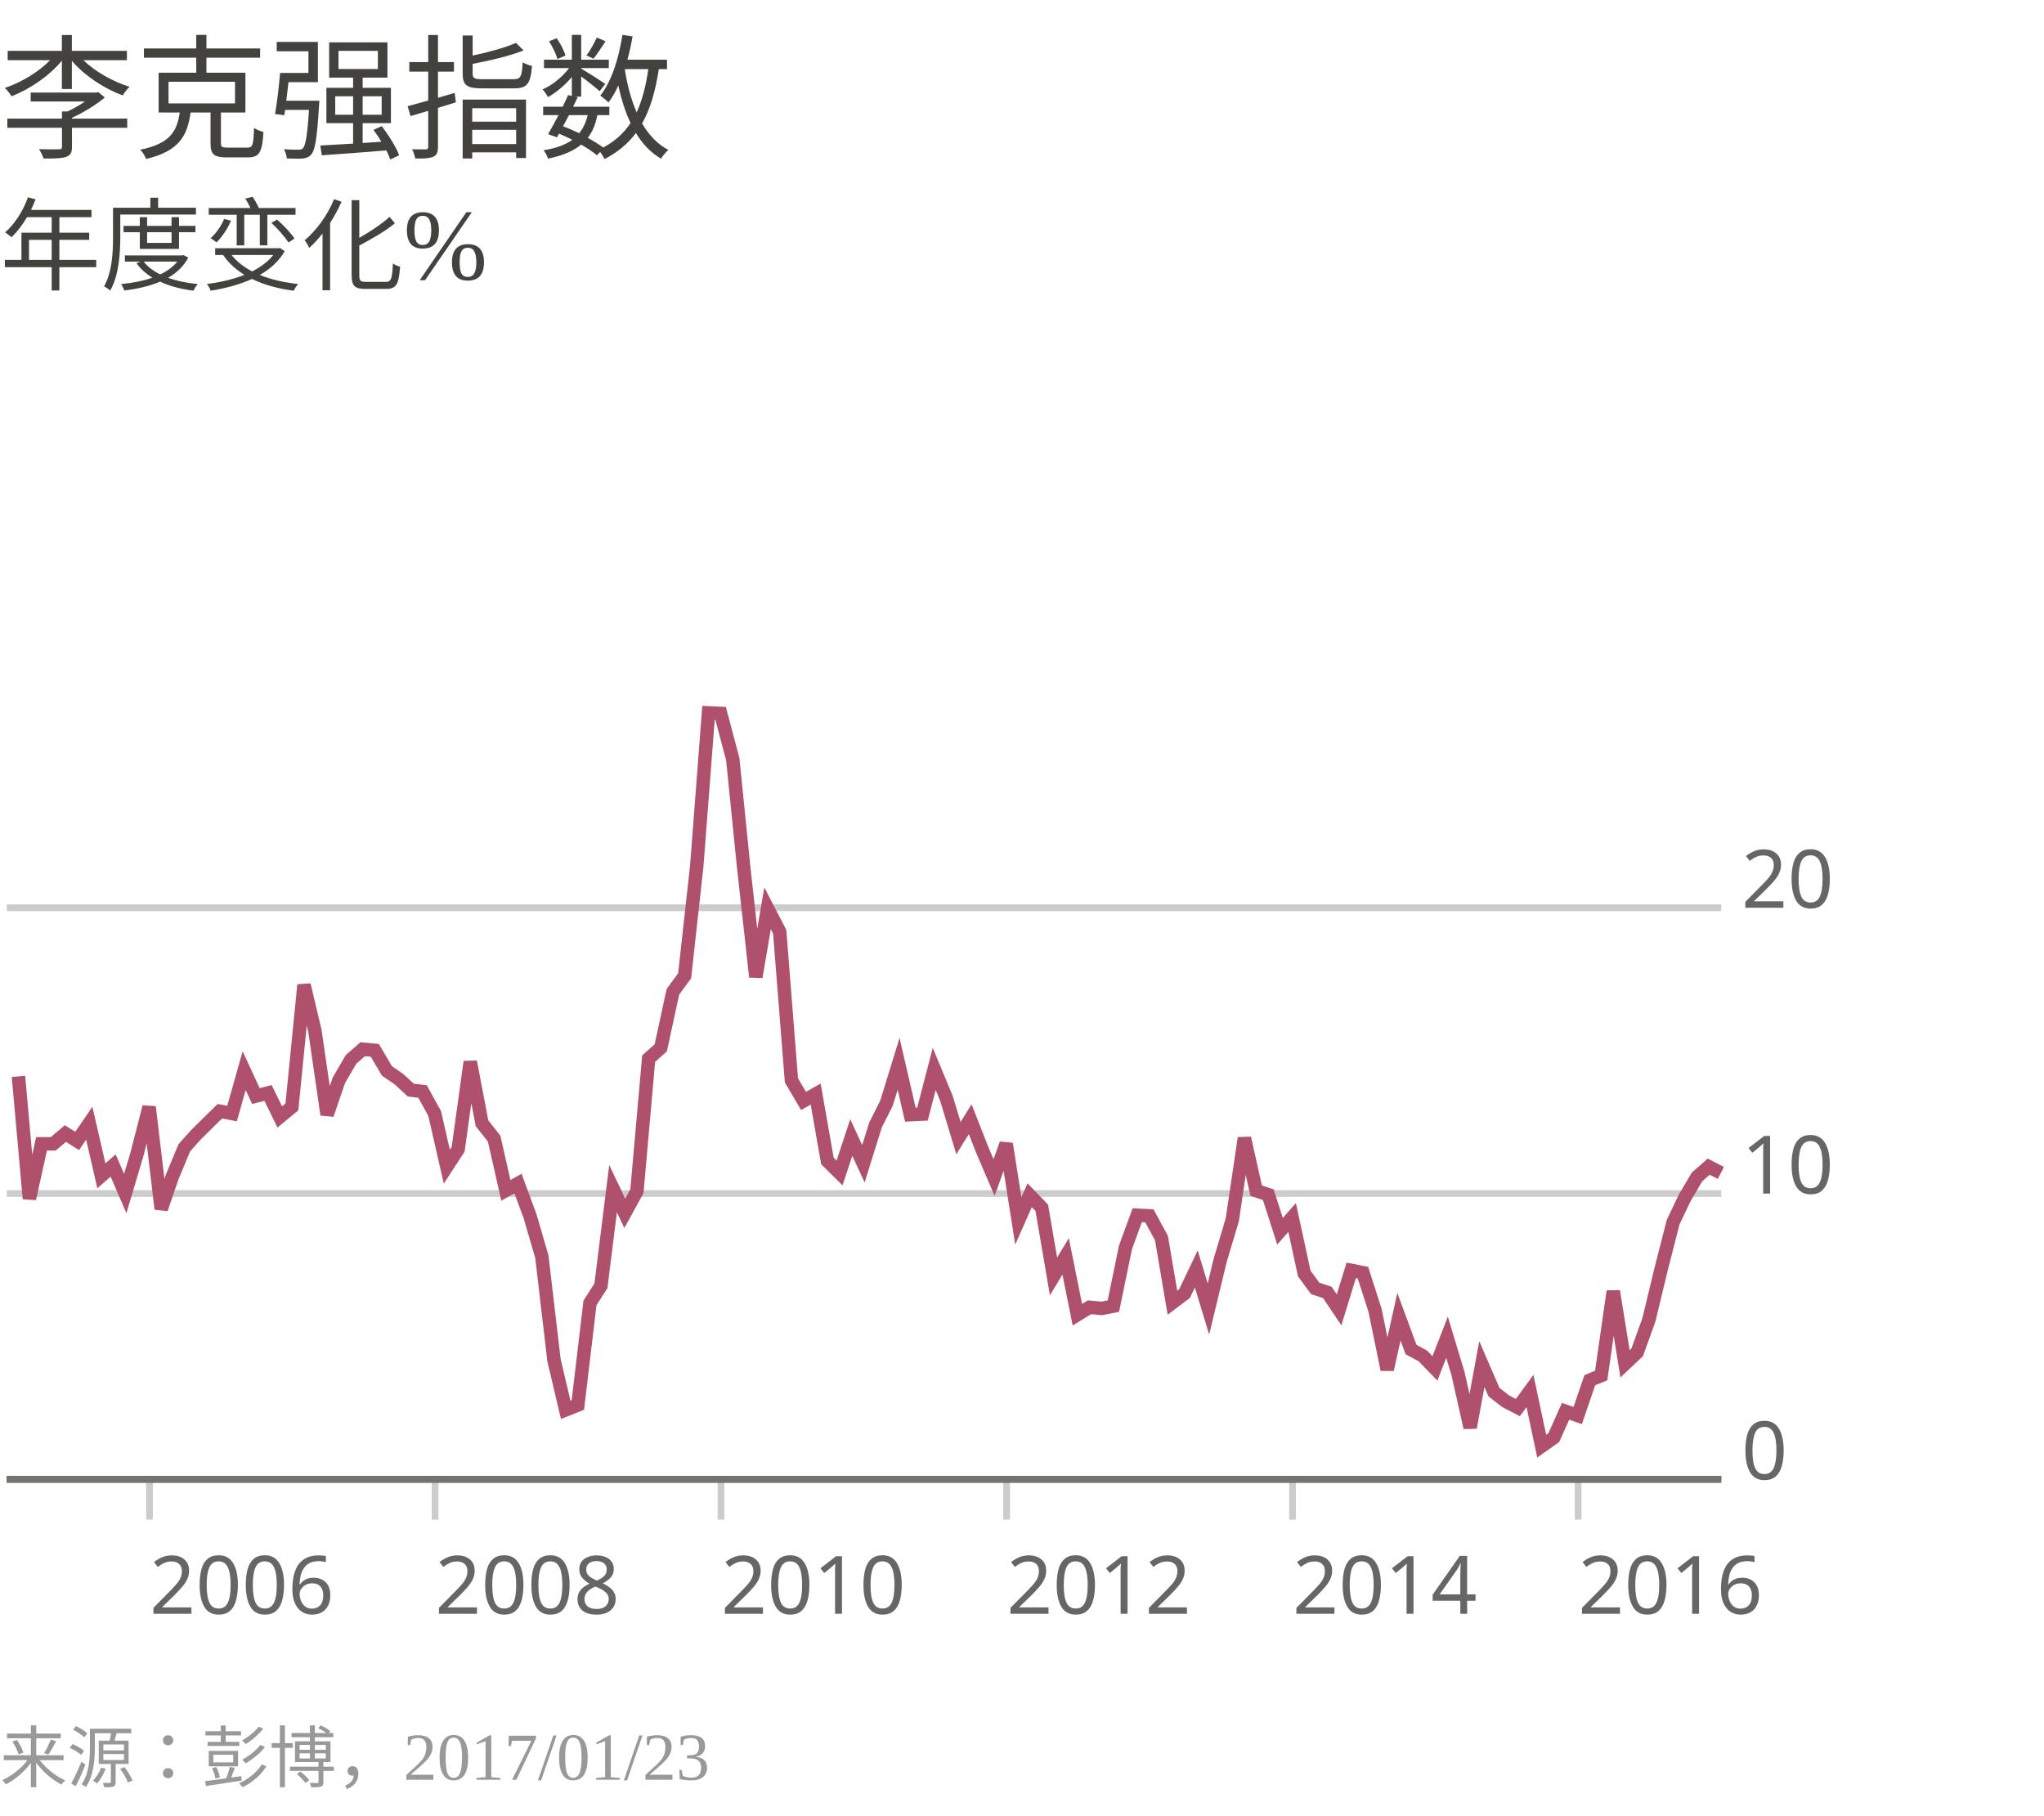
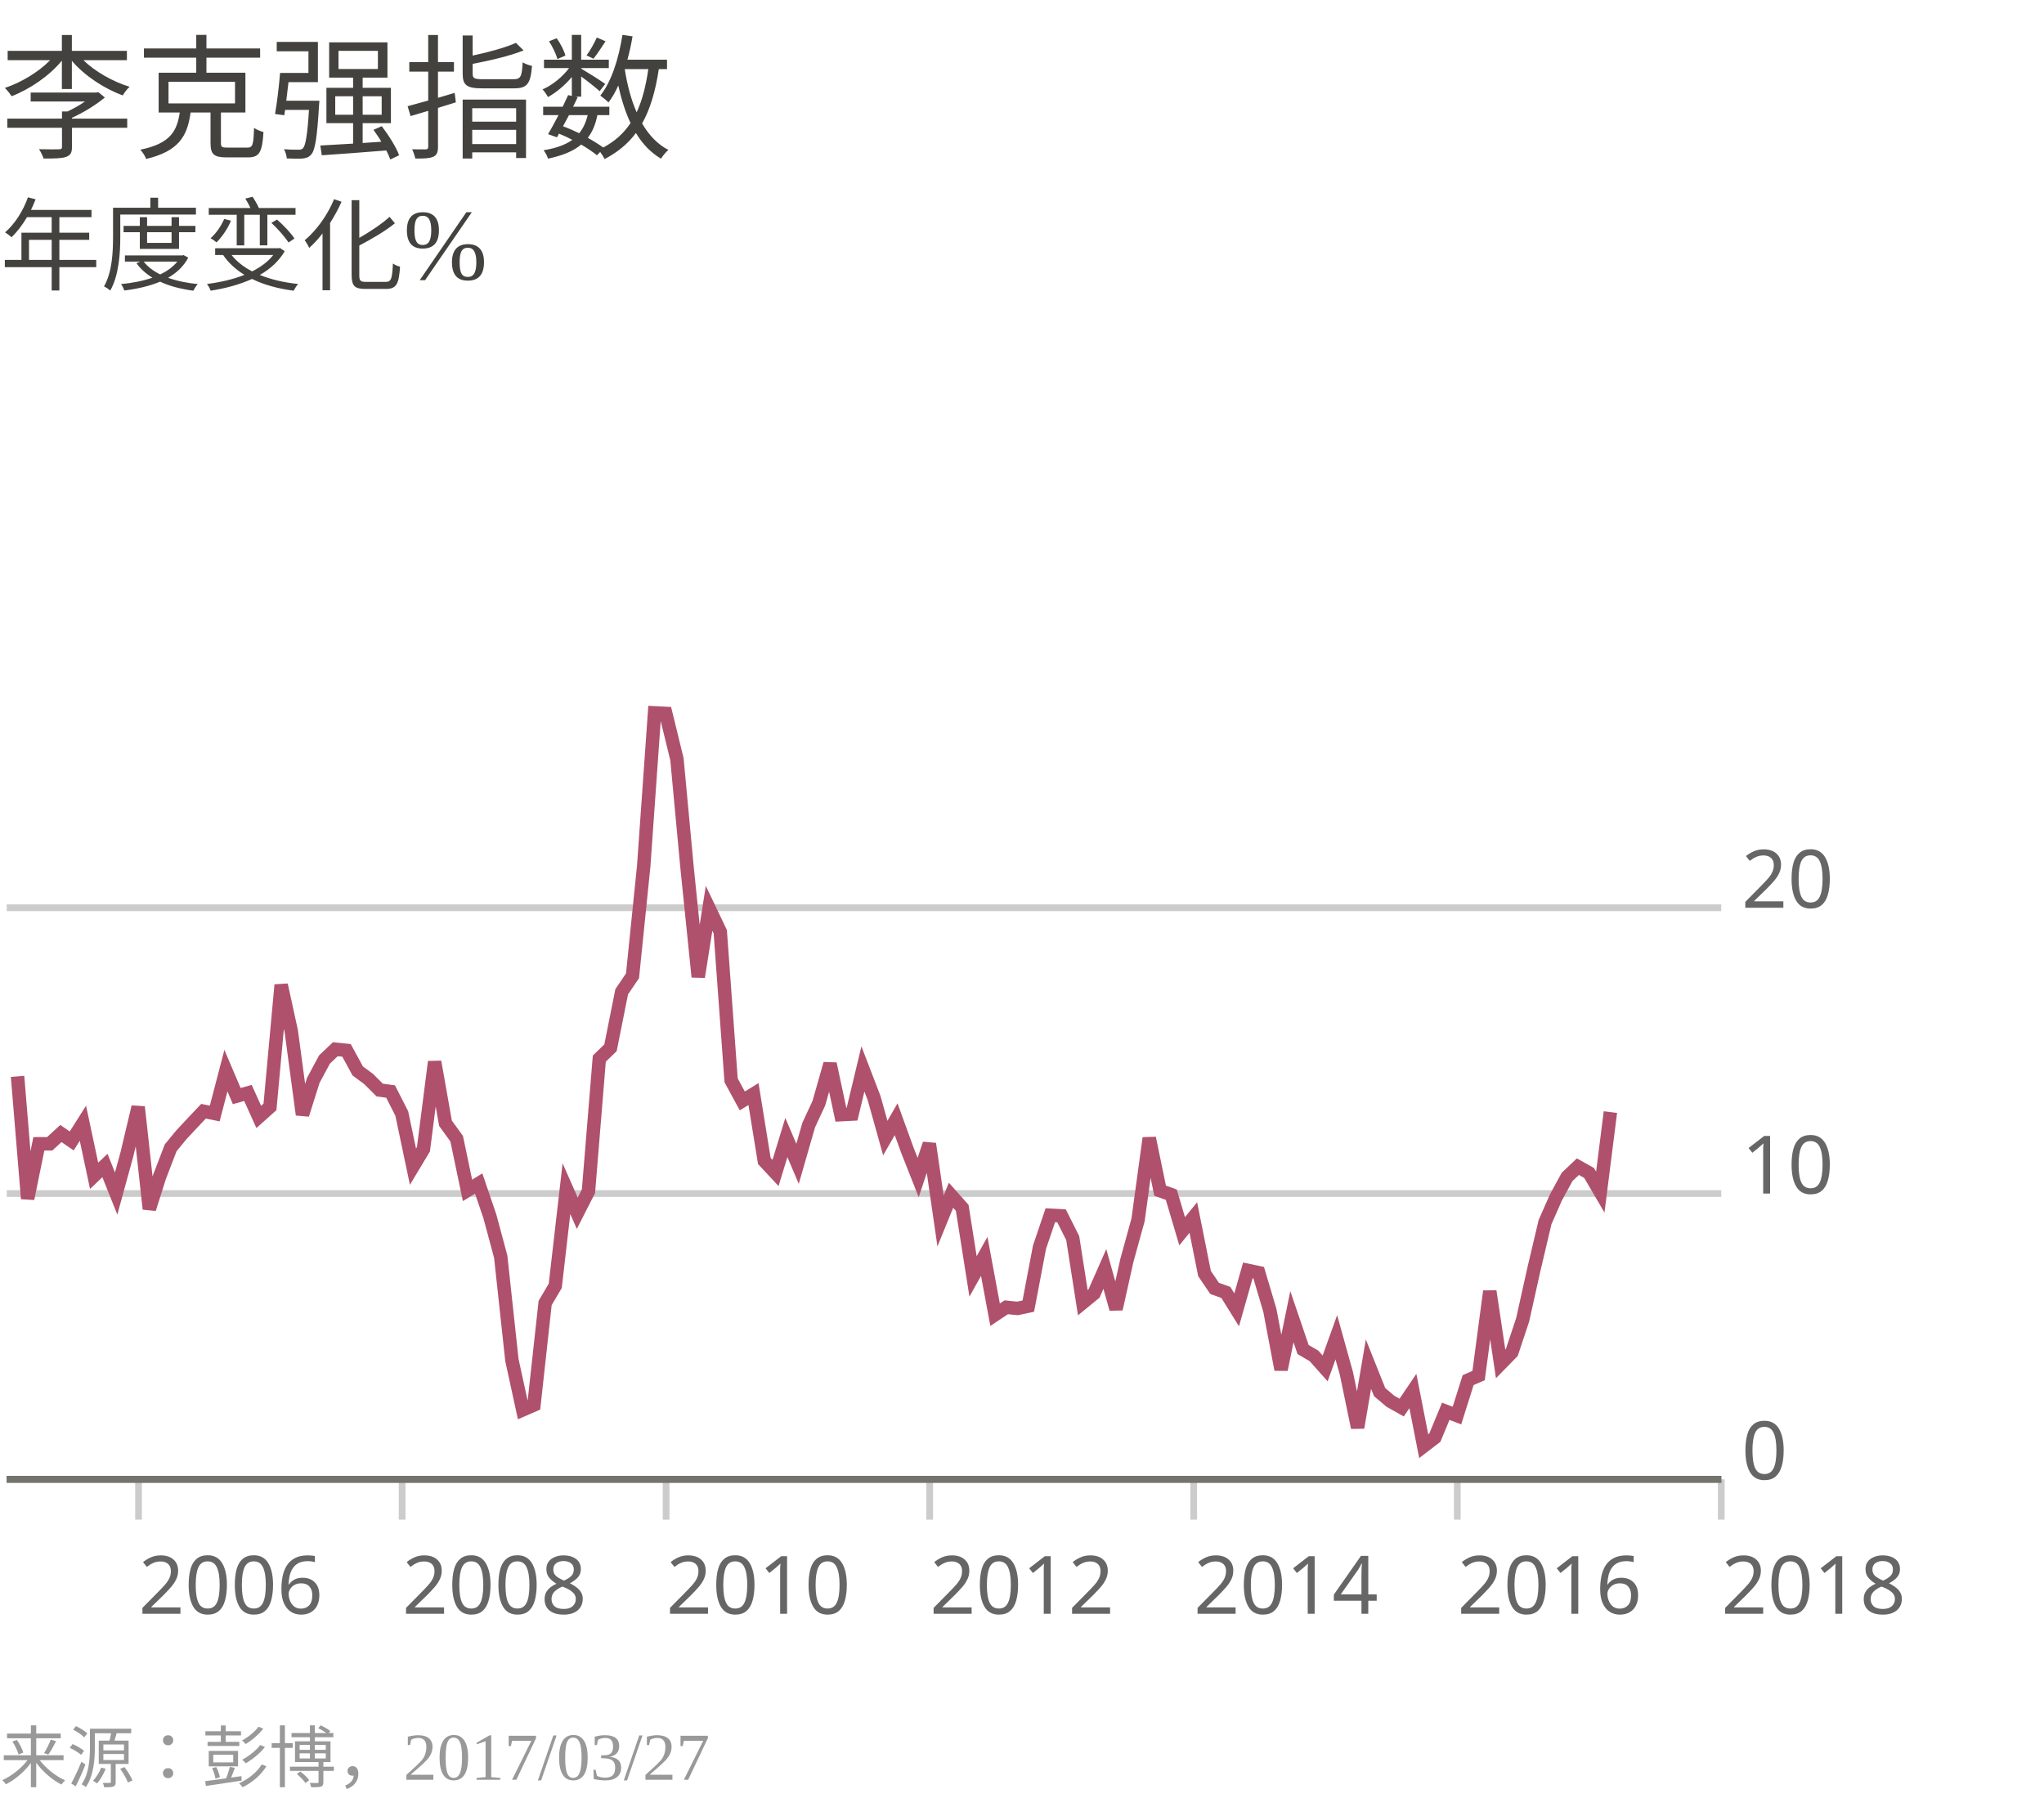
<svg xmlns="http://www.w3.org/2000/svg" viewBox="0 0 304 270">
  <text class="chart-title" fill="#43423e" font-size="20" y="22">李克强指数</text>
  <text class="chart-subtitle" fill="#43423e" font-size="15" y="42">年度变化%</text>
-   <text class="chart-source" font-size="10" fill-opacity="0.4" y="265">来源：彭博，2017/01/23</text>
+   <text class="chart-source" font-size="10" fill-opacity="0.4" y="265">来源：彭博，2017/03/27</text>
  <g transform="translate(1,100)">
    <g transform="translate(0,120)" class="x axis">
-       <g class="tick" style="" transform="translate(21.23546,0)">
+       <g class="tick" style="" transform="translate(19.60299,0)">
        <line y2="6" x2="0" fill="none" stroke="#000" stroke-opacity="0.2" />
        <text dy="0" style="" y="20" x="0" font-family="MetricWeb,sans-serif" fill-opacity="0.6" font-size="12" text-anchor="start">2006</text>
      </g>
-       <g class="tick" style="" transform="translate(63.70637,0)">
+       <g class="tick" style="" transform="translate(58.80897,0)">
        <line y2="6" x2="0" fill="none" stroke="#000" stroke-opacity="0.2" />
        <text dy="0" style="" y="20" x="0" font-family="MetricWeb,sans-serif" fill-opacity="0.6" font-size="12" text-anchor="start">2008</text>
      </g>
-       <g class="tick" style="" transform="translate(106.2355,0)">
+       <g class="tick" style="" transform="translate(98.06866,0)">
        <line y2="6" x2="0" fill="none" stroke="#000" stroke-opacity="0.2" />
        <text dy="0" style="" y="20" x="0" font-family="MetricWeb,sans-serif" fill-opacity="0.6" font-size="12" text-anchor="start">2010</text>
      </g>
-       <g class="tick" style="" transform="translate(148.7064,0)">
+       <g class="tick" style="" transform="translate(137.2746,0)">
        <line y2="6" x2="0" fill="none" stroke="#000" stroke-opacity="0.2" />
        <text dy="0" style="" y="20" x="0" font-family="MetricWeb,sans-serif" fill-opacity="0.6" font-size="12" text-anchor="start">2012</text>
      </g>
-       <g class="tick" style="" transform="translate(191.2355,0)">
+       <g class="tick" style="" transform="translate(176.5343,0)">
        <line y2="6" x2="0" fill="none" stroke="#000" stroke-opacity="0.2" />
        <text dy="0" style="" y="20" x="0" font-family="MetricWeb,sans-serif" fill-opacity="0.6" font-size="12" text-anchor="start">2014</text>
      </g>
-       <g class="tick" style="" transform="translate(233.7064,0)">
+       <g class="tick" style="" transform="translate(215.7403,0)">
        <line y2="6" x2="0" fill="none" stroke="#000" stroke-opacity="0.2" />
        <text dy="0" style="" y="20" x="0" font-family="MetricWeb,sans-serif" fill-opacity="0.6" font-size="12" text-anchor="start">2016</text>
+       </g>
+       <g class="tick" style="" transform="translate(255,0)">
+         <line y2="6" x2="0" fill="none" stroke="#000" stroke-opacity="0.2" />
+         <text dy="0" style="" y="20" x="0" font-family="MetricWeb,sans-serif" fill-opacity="0.6" font-size="12" text-anchor="start">2018</text>
      </g>
      <path class="domain" d="M0,0V0H255V0" fill="none" stroke="#74736c" />
    </g>
    <g transform="translate(255,0)" class="y axis">
      <g class="tick" style="" transform="translate(0,120)">
        <line x2="-255" y2="0" fill="none" stroke="#000" stroke-opacity="0.2" />
        <text dy="0" style="text-anchor: start;" x="3" y="0" font-family="MetricWeb,sans-serif" fill-opacity="0.6" font-size="12">0</text>
      </g>
      <g class="tick" style="" transform="translate(0,77.5)">
        <line x2="-255" y2="0" fill="none" stroke="#000" stroke-opacity="0.2" />
        <text dy="0" style="text-anchor: start;" x="3" y="0" font-family="MetricWeb,sans-serif" fill-opacity="0.6" font-size="12">10</text>
      </g>
      <g class="tick" style="" transform="translate(0,35)">
        <line x2="-255" y2="0" fill="none" stroke="#000" stroke-opacity="0.2" />
        <text dy="0" style="text-anchor: start;" x="3" y="0" font-family="MetricWeb,sans-serif" fill-opacity="0.6" font-size="12">20</text>
      </g>
      <path class="domain" d="M-255,1H0V120H-255" fill="none" stroke="#000" stroke-opacity="0" />
      <line class="highlight-line" x1="0" x2="-255" y1="120" y2="120" fill="none" stroke="#74736c" />
    </g>
    <g>
-       <path d="M1.745,60.075L3.374,78.265L5.178,70.105L6.923,70.105L8.727,68.575L10.472,69.68L12.276,67.045L14.079,74.865L15.825,73.335L17.628,77.5L19.374,71.635L21.177,64.623L22.981,79.795L24.61,75.035L26.413,70.7L28.159,68.745L29.962,66.96L31.708,65.26L33.511,65.6L35.315,59.225L37.06,63.008L38.864,62.54L40.609,66.11L42.413,64.623L44.216,46.475L45.845,53.36L47.649,65.77L49.394,60.67L51.198,57.568L52.943,56.038L54.747,56.208L56.55,59.268L58.296,60.458L60.099,62.115L61.845,62.328L63.648,65.6L65.452,73.505L67.139,70.912L68.943,57.908L70.688,67.045L72.491,69.34L74.237,77.033L76.04,76.013L77.844,80.9L79.589,86.893L81.393,102.278L83.138,109.673L84.942,108.95L86.745,93.777L88.374,91.228L90.178,76.778L91.923,80.432L93.727,77.16L95.472,57.44L97.276,55.825L99.079,47.495L100.825,45.115L102.628,28.795L104.374,6.015L106.177,6.1L107.981,12.9L109.61,29.007L111.413,45.285L113.159,35.085L114.962,38.57L116.708,60.67L118.511,63.73L120.315,62.71L122.06,72.655L123.864,74.44L125.609,69.17L127.413,73.08L129.216,67.3L130.845,64.07L132.649,58.205L134.394,65.77L136.198,65.685L137.943,58.97L139.747,63.305L141.55,69.255L143.296,66.45L145.099,71.04L146.845,75.12L148.648,70.105L150.452,81.58L152.139,77.755L153.943,79.625L155.688,89.825L157.491,86.85L159.237,95.52L161.04,94.415L162.844,94.585L164.589,94.245L166.393,85.49L168.138,80.73L169.942,80.815L171.745,84.13L173.374,93.735L175.178,92.375L176.923,88.72L178.727,94.67L180.472,87.445L182.276,81.41L184.079,69.255L185.825,77.075L187.628,77.67L189.374,83.11L191.177,81.07L192.981,89.4L194.61,91.61L196.413,92.205L198.159,94.798L199.962,88.932L201.708,89.273L203.511,94.883L205.315,103.68L207.06,95.817L208.864,100.705L210.609,101.64L212.413,103.51L214.216,98.878L215.845,104.275L217.649,112.308L219.394,102.873L221.198,107.038L222.943,108.398L224.747,109.333L226.55,106.868L228.296,115.07L230.099,113.795L231.845,109.885L233.648,110.523L235.452,105.253L237.139,104.572L238.943,92.035L240.688,102.83L242.491,101.13L244.237,96.285L246.04,88.805L247.844,81.75L249.589,78.095L251.393,75.035L253.138,73.505L254.942,74.44" stroke-width="2" fill="none" stroke="#af516c" />
+       <path d="M1.611,60.075L3.115,78.265L4.78,70.105L6.391,70.105L8.056,68.575L9.667,69.68L11.332,67.045L12.997,74.865L14.608,73.335L16.273,77.5L17.884,71.635L19.549,64.623L21.214,79.795L22.718,75.035L24.383,70.7L25.994,68.745L27.659,66.96L29.27,65.26L30.935,65.6L32.6,59.225L34.211,63.008L35.876,62.54L37.487,66.11L39.152,64.623L40.817,46.475L42.321,53.36L43.986,65.77L45.597,60.67L47.262,57.568L48.873,56.038L50.538,56.208L52.203,59.268L53.814,60.458L55.479,62.115L57.09,62.328L58.755,65.6L60.42,73.505L61.978,70.912L63.643,57.908L65.254,67.045L66.919,69.34L68.53,77.033L70.195,76.013L71.86,80.9L73.471,86.893L75.136,102.278L76.747,109.673L78.412,108.95L80.077,93.777L81.581,91.228L83.246,76.778L84.857,80.432L86.522,77.16L88.133,57.44L89.798,55.825L91.463,47.495L93.074,45.115L94.739,28.795L96.35,6.015L98.015,6.1L99.68,12.9L101.184,29.007L102.849,45.285L104.46,35.085L106.125,38.57L107.736,60.67L109.401,63.73L111.066,62.71L112.677,72.655L114.342,74.44L115.953,69.17L117.618,73.08L119.283,67.3L120.787,64.07L122.452,58.205L124.063,65.77L125.728,65.685L127.339,58.97L129.004,63.305L130.669,69.255L132.28,66.45L133.945,71.04L135.556,75.12L137.221,70.105L138.886,81.58L140.443,77.755L142.108,79.625L143.719,89.825L145.384,86.85L146.996,95.52L148.66,94.415L150.325,94.585L151.937,94.245L153.602,85.49L155.213,80.73L156.878,80.815L158.543,84.13L160.046,93.735L161.711,92.375L163.322,88.72L164.987,94.67L166.599,87.445L168.263,81.41L169.928,69.255L171.54,77.075L173.205,77.67L174.816,83.11L176.481,81.07L178.146,89.4L179.649,91.61L181.314,92.205L182.925,94.798L184.59,88.932L186.202,89.273L187.866,94.883L189.531,103.68L191.143,95.817L192.807,100.705L194.419,101.64L196.084,103.51L197.749,98.878L199.252,104.275L200.917,112.308L202.528,102.873L204.193,107.038L205.805,108.398L207.469,109.333L209.134,106.868L210.746,115.07L212.41,113.795L214.022,109.885L215.687,110.523L217.352,105.253L218.909,104.572L220.574,92.035L222.185,102.83L223.85,101.13L225.461,96.285L227.126,88.805L228.791,81.75L230.402,78.095L232.067,75.035L233.678,73.505L235.343,74.44L237.008,77.288L238.512,65.388" stroke-width="2" fill="none" stroke="#af516c" />
    </g>
  </g>
</svg>
